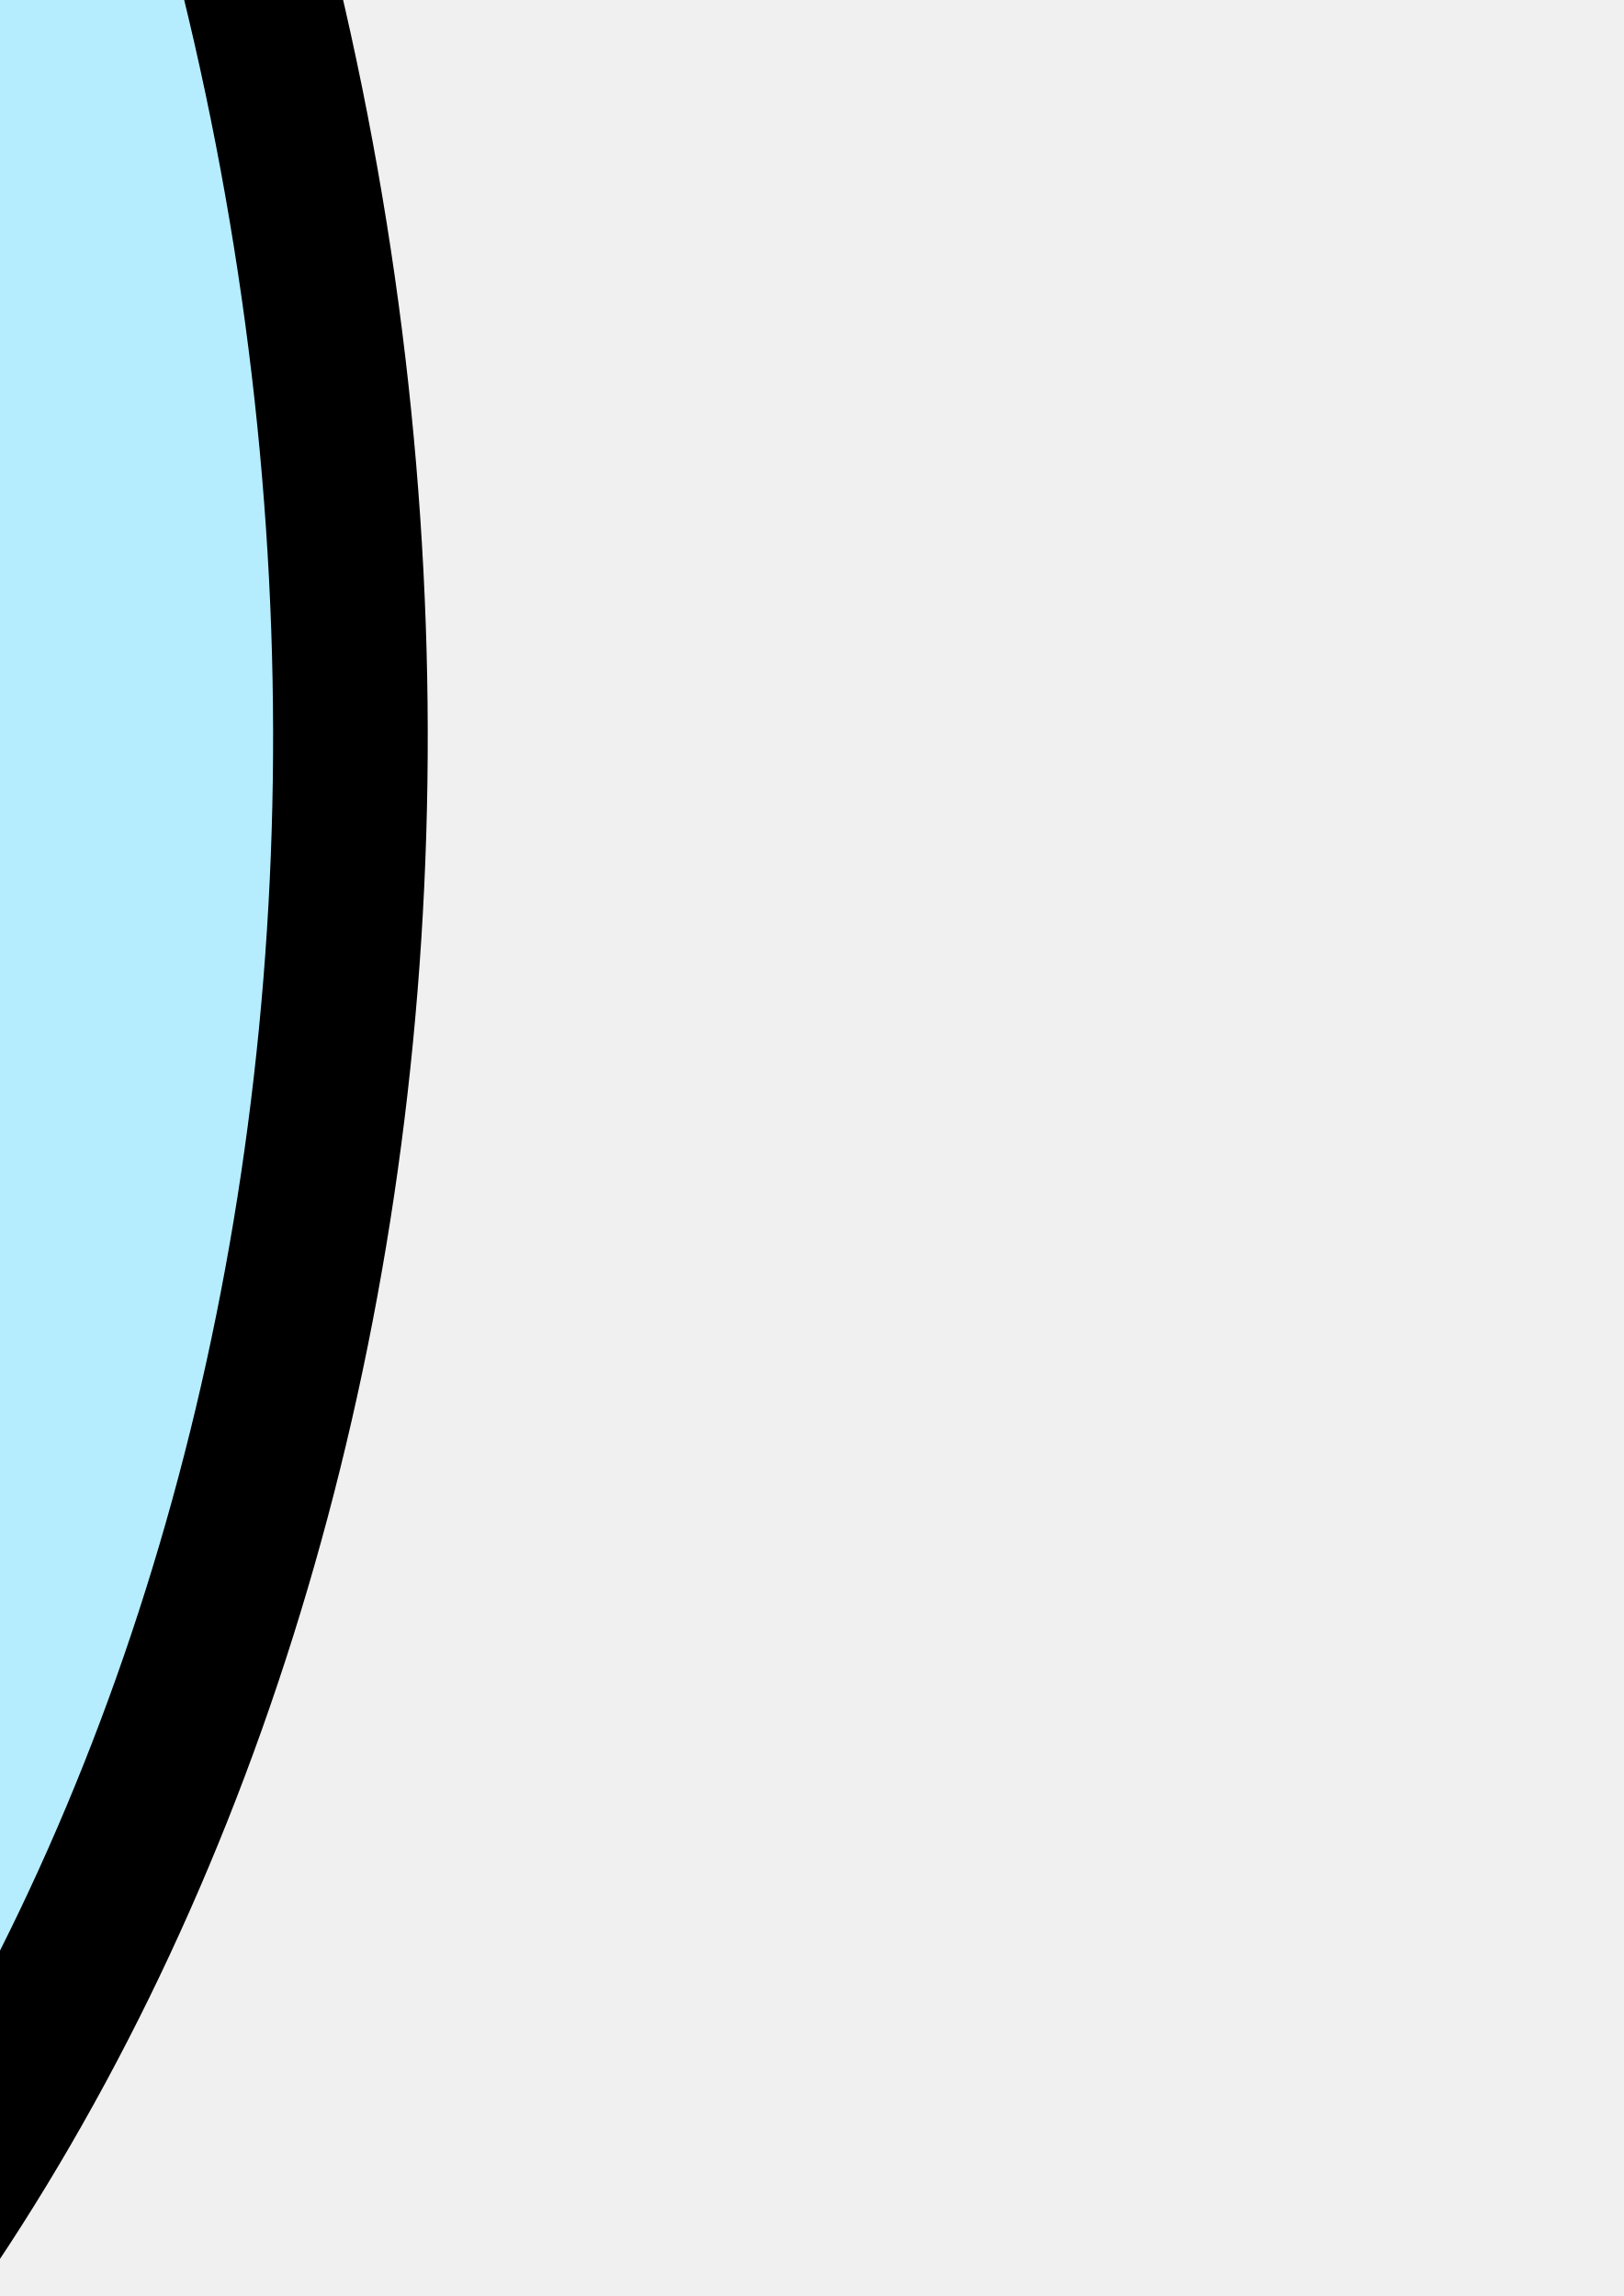
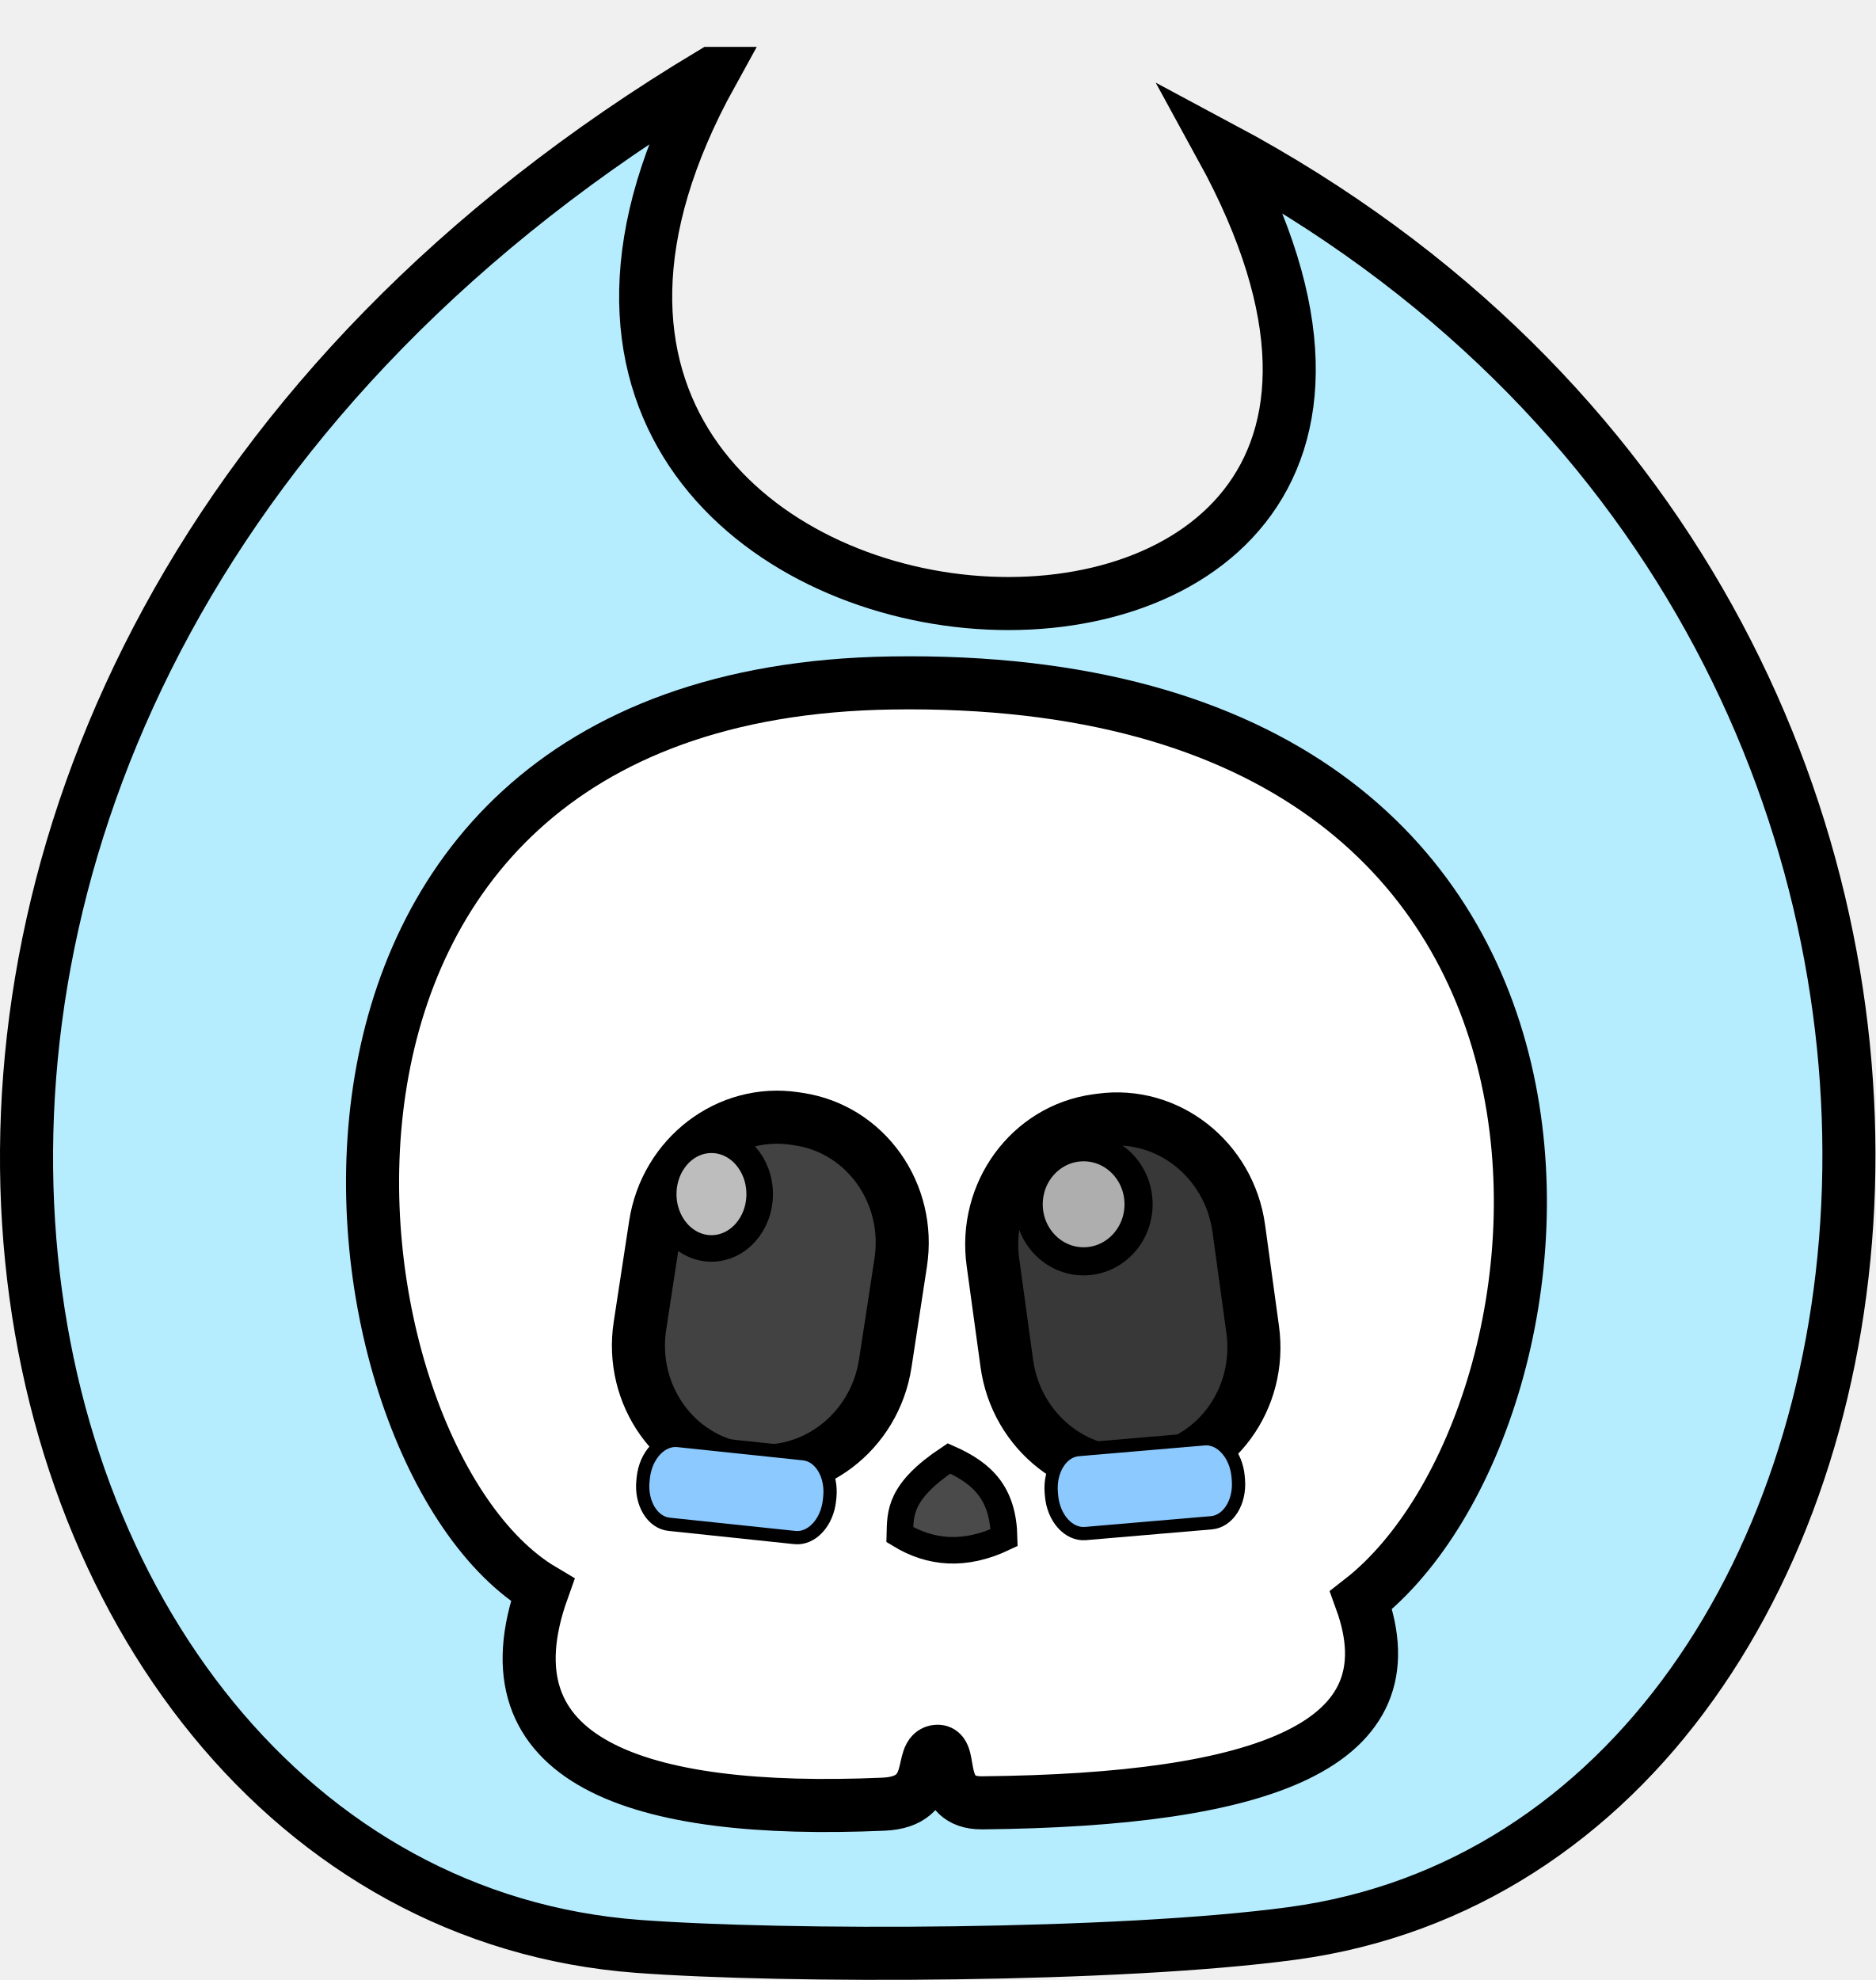
- <svg xmlns="http://www.w3.org/2000/svg" id="svg8" version="1.1" viewBox="0 0 210 297" height="297mm" width="210mm">
+ <svg xmlns="http://www.w3.org/2000/svg" id="svg8" version="1.1" viewBox="0 0 706.877 746.176" height="746.176mm" width="706.877mm">
  <defs id="defs2" />
-   <g id="layer1">
+   <g transform="translate(651.5546,340.0299)" id="layer1">
    <path id="path847" d="m -383.28,-312.367 c -389.536,233.399 -287.827,686.388 -27.908,705.835 55.526,4.154 181.281,3.972 246.776,-4.894 253.144,-34.266 314.527,-490.468 -26.651,-672.813 136.482,249.14 -327.19,216.109 -192.216,-28.128 z" style="opacity:1;fill:#b5edff;fill-opacity:1;stroke:#000000;stroke-width:20;stroke-linecap:butt;stroke-linejoin:miter;stroke-miterlimit:4;stroke-dasharray:none;stroke-opacity:1" />
-     <path id="path849" d="m -127.97,262.993 c 87.774,-68.499 116.11,-350.182 -177.073,-345.641 -253.924,3.933 -216.826,291.193 -131.435,341.804 -23.053,64.396 35.015,84.807 128.554,80.73 21.107,-0.92 12.786,-19.791 20.348,-19.949 5.836,-0.122 -0.984,19.514 16.67,19.441 106.92,-1.053 162.74,-21.801 142.936,-76.385 z" style="opacity:1;fill:#ffffff;fill-opacity:1;stroke:#000000;stroke-width:20;stroke-linecap:butt;stroke-linejoin:miter;stroke-miterlimit:4;stroke-dasharray:none;stroke-opacity:1" />
-     <rect transform="rotate(8.70004)" ry="47.602" rx="45.97" y="132.194" x="-371.028" height="133.635" width="93.544" id="rect862" style="opacity:1;fill:#424242;fill-opacity:1;stroke:#000000;stroke-width:20;stroke-linecap:round;stroke-linejoin:round;stroke-miterlimit:4;stroke-dasharray:none" />
-     <rect transform="rotate(-7.818516)" style="opacity:1;fill:#383838;fill-opacity:1;stroke:#000000;stroke-width:20;stroke-linecap:round;stroke-linejoin:round;stroke-miterlimit:4;stroke-dasharray:none;stroke-opacity:1" id="rect864" width="93.544" height="133.635" x="-282.706" y="50.543" rx="45.97" ry="47.602" />
-     <ellipse ry="21.497" rx="20.709" cy="113.814" cx="-232.546" id="path866" style="opacity:1;fill:#aeaeae;fill-opacity:1;stroke:#000000;stroke-width:10.601;stroke-linecap:round;stroke-linejoin:round;stroke-miterlimit:4;stroke-dasharray:none;stroke-opacity:1" />
-     <ellipse style="opacity:1;fill:#bdbdbd;fill-opacity:1;stroke:#000000;stroke-width:10;stroke-linecap:round;stroke-linejoin:round;stroke-miterlimit:4;stroke-dasharray:none;stroke-opacity:1" id="ellipse868" cx="-372.822" cy="109.975" rx="18.174" ry="20.475" />
-     <rect transform="rotate(6.0161)" ry="15.308" rx="11.518" y="242.113" x="-373.589" height="31.75" width="70.682" id="rect870" style="opacity:1;fill:#8cc9ff;fill-opacity:1;stroke:#000000;stroke-width:5;stroke-linecap:round;stroke-linejoin:round;stroke-miterlimit:4;stroke-dasharray:none;stroke-opacity:1" />
-     <rect transform="rotate(-4.884959)" style="opacity:1;fill:#8cc9ff;fill-opacity:1;stroke:#000000;stroke-width:5;stroke-linecap:round;stroke-linejoin:round;stroke-miterlimit:4;stroke-dasharray:none;stroke-opacity:1" id="rect872" width="70.682" height="31.75" x="-262.795" y="185.535" rx="11.518" ry="15.308" />
-     <path id="path874" d="m -283.293,209.588 c 12.814,5.671 20.429,13.17 20.789,29.86 -14.981,7.135 -27.853,5.829 -39.31,-1.134 0.21,-8.093 -0.305,-16.206 18.521,-28.726 z" style="fill:#4a4a4a;fill-opacity:1;stroke:#000000;stroke-width:10;stroke-linecap:butt;stroke-linejoin:miter;stroke-miterlimit:4;stroke-dasharray:none;stroke-opacity:1" />
+     <path id="path849" d="m -138.554,262.993 c 87.774,-68.499 116.11,-350.182 -177.073,-345.641 -253.924,3.933 -216.826,291.193 -131.435,341.804 -23.053,64.396 35.015,84.807 128.554,80.73 21.107,-0.92 12.786,-19.791 20.348,-19.949 5.836,-0.122 -0.984,19.514 16.67,19.441 106.92,-1.053 162.74,-21.801 142.936,-76.385 z" style="opacity:1;fill:#ffffff;fill-opacity:1;stroke:#000000;stroke-width:20;stroke-linecap:butt;stroke-linejoin:miter;stroke-miterlimit:4;stroke-dasharray:none;stroke-opacity:1" />
+     <rect transform="rotate(8.70004)" ry="47.602" rx="45.97" y="133.794" x="-381.489" height="133.635" width="93.544" id="rect862" style="opacity:1;fill:#424242;fill-opacity:1;stroke:#000000;stroke-width:20;stroke-linecap:round;stroke-linejoin:round;stroke-miterlimit:4;stroke-dasharray:none" />
+     <rect transform="rotate(-7.818516)" style="opacity:1;fill:#383838;fill-opacity:1;stroke:#000000;stroke-width:20;stroke-linecap:round;stroke-linejoin:round;stroke-miterlimit:4;stroke-dasharray:none;stroke-opacity:1" id="rect864" width="93.544" height="133.635" x="-293.191" y="49.103" rx="45.97" ry="47.602" />
+     <ellipse ry="21.497" rx="20.709" cy="113.814" cx="-243.129" id="path866" style="opacity:1;fill:#aeaeae;fill-opacity:1;stroke:#000000;stroke-width:10.601;stroke-linecap:round;stroke-linejoin:round;stroke-miterlimit:4;stroke-dasharray:none;stroke-opacity:1" />
+     <ellipse style="opacity:1;fill:#bdbdbd;fill-opacity:1;stroke:#000000;stroke-width:10;stroke-linecap:round;stroke-linejoin:round;stroke-miterlimit:4;stroke-dasharray:none;stroke-opacity:1" id="ellipse868" cx="-383.405" cy="109.975" rx="18.174" ry="20.475" />
+     <rect transform="rotate(6.0161)" ry="15.308" rx="11.518" y="243.222" x="-384.114" height="31.75" width="70.682" id="rect870" style="opacity:1;fill:#8cc9ff;fill-opacity:1;stroke:#000000;stroke-width:5;stroke-linecap:round;stroke-linejoin:round;stroke-miterlimit:4;stroke-dasharray:none;stroke-opacity:1" />
+     <rect transform="rotate(-4.884959)" style="opacity:1;fill:#8cc9ff;fill-opacity:1;stroke:#000000;stroke-width:5;stroke-linecap:round;stroke-linejoin:round;stroke-miterlimit:4;stroke-dasharray:none;stroke-opacity:1" id="rect872" width="70.682" height="31.75" x="-273.34" y="184.633" rx="11.518" ry="15.308" />
+     <path id="path874" d="m -293.876,209.588 c 12.814,5.671 20.429,13.17 20.789,29.86 -14.981,7.135 -27.853,5.829 -39.31,-1.134 0.21,-8.093 -0.305,-16.206 18.521,-28.726 z" style="fill:#4a4a4a;fill-opacity:1;stroke:#000000;stroke-width:10;stroke-linecap:butt;stroke-linejoin:miter;stroke-miterlimit:4;stroke-dasharray:none;stroke-opacity:1" />
  </g>
</svg>
